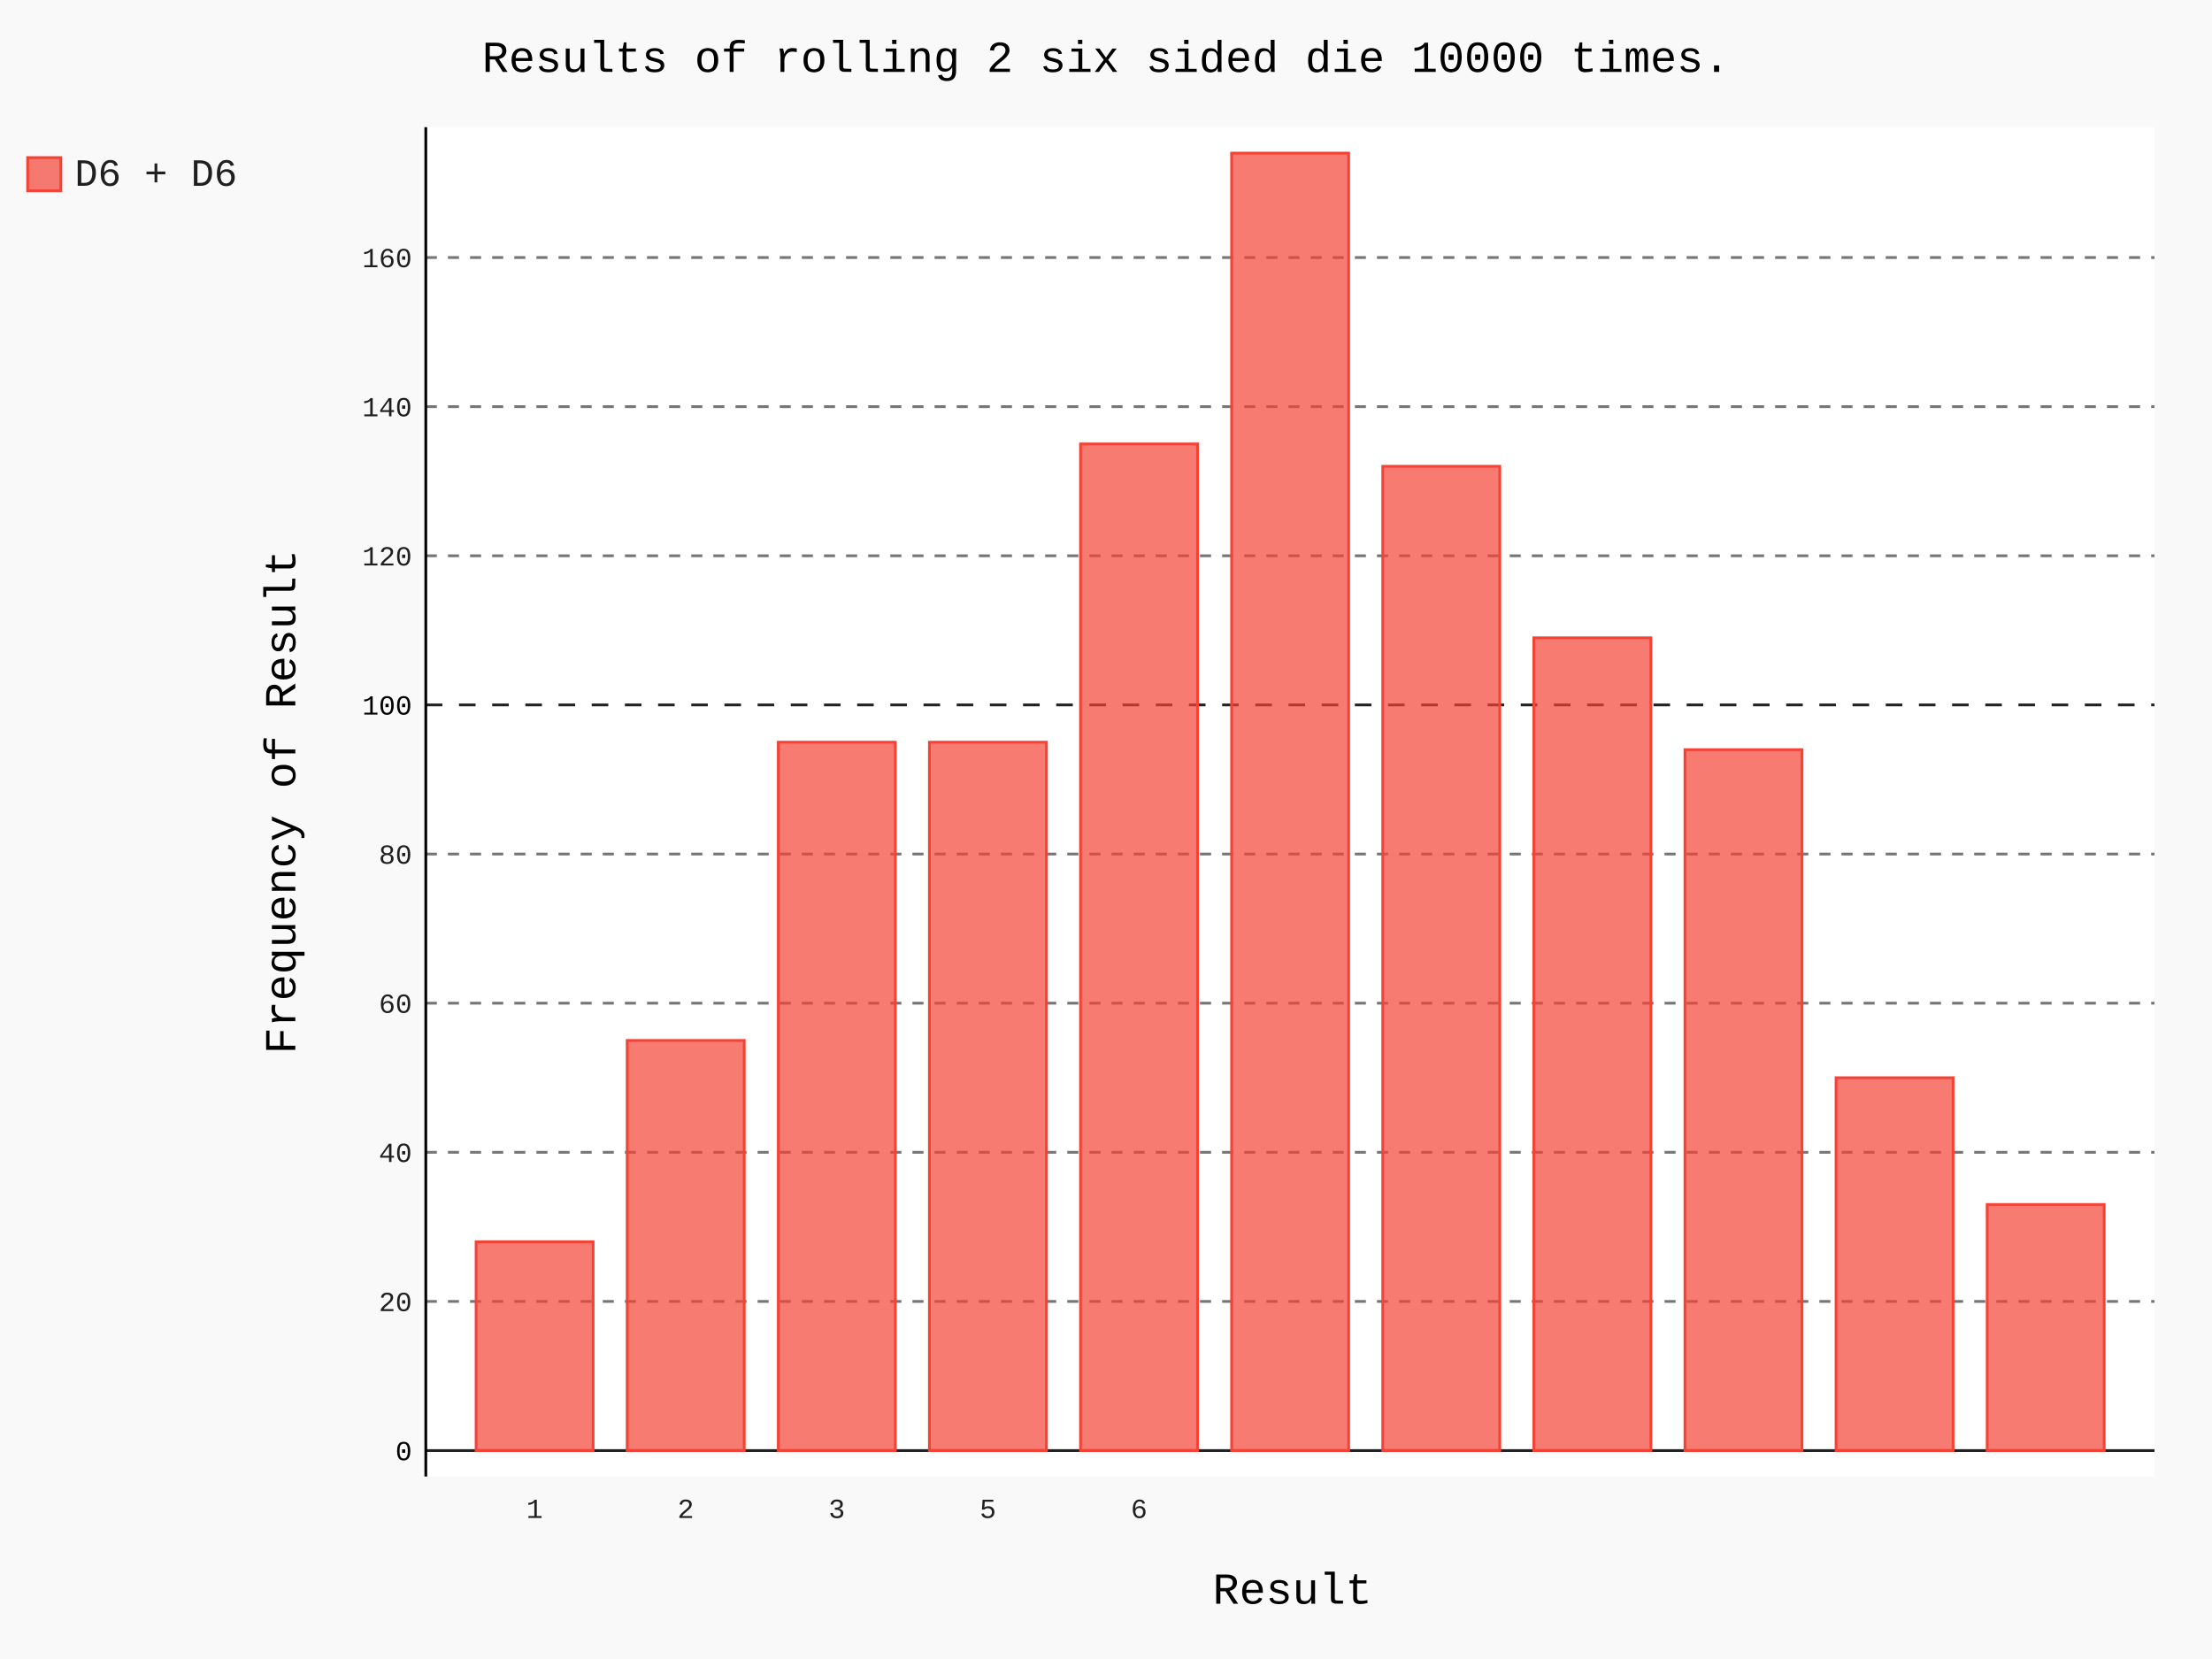
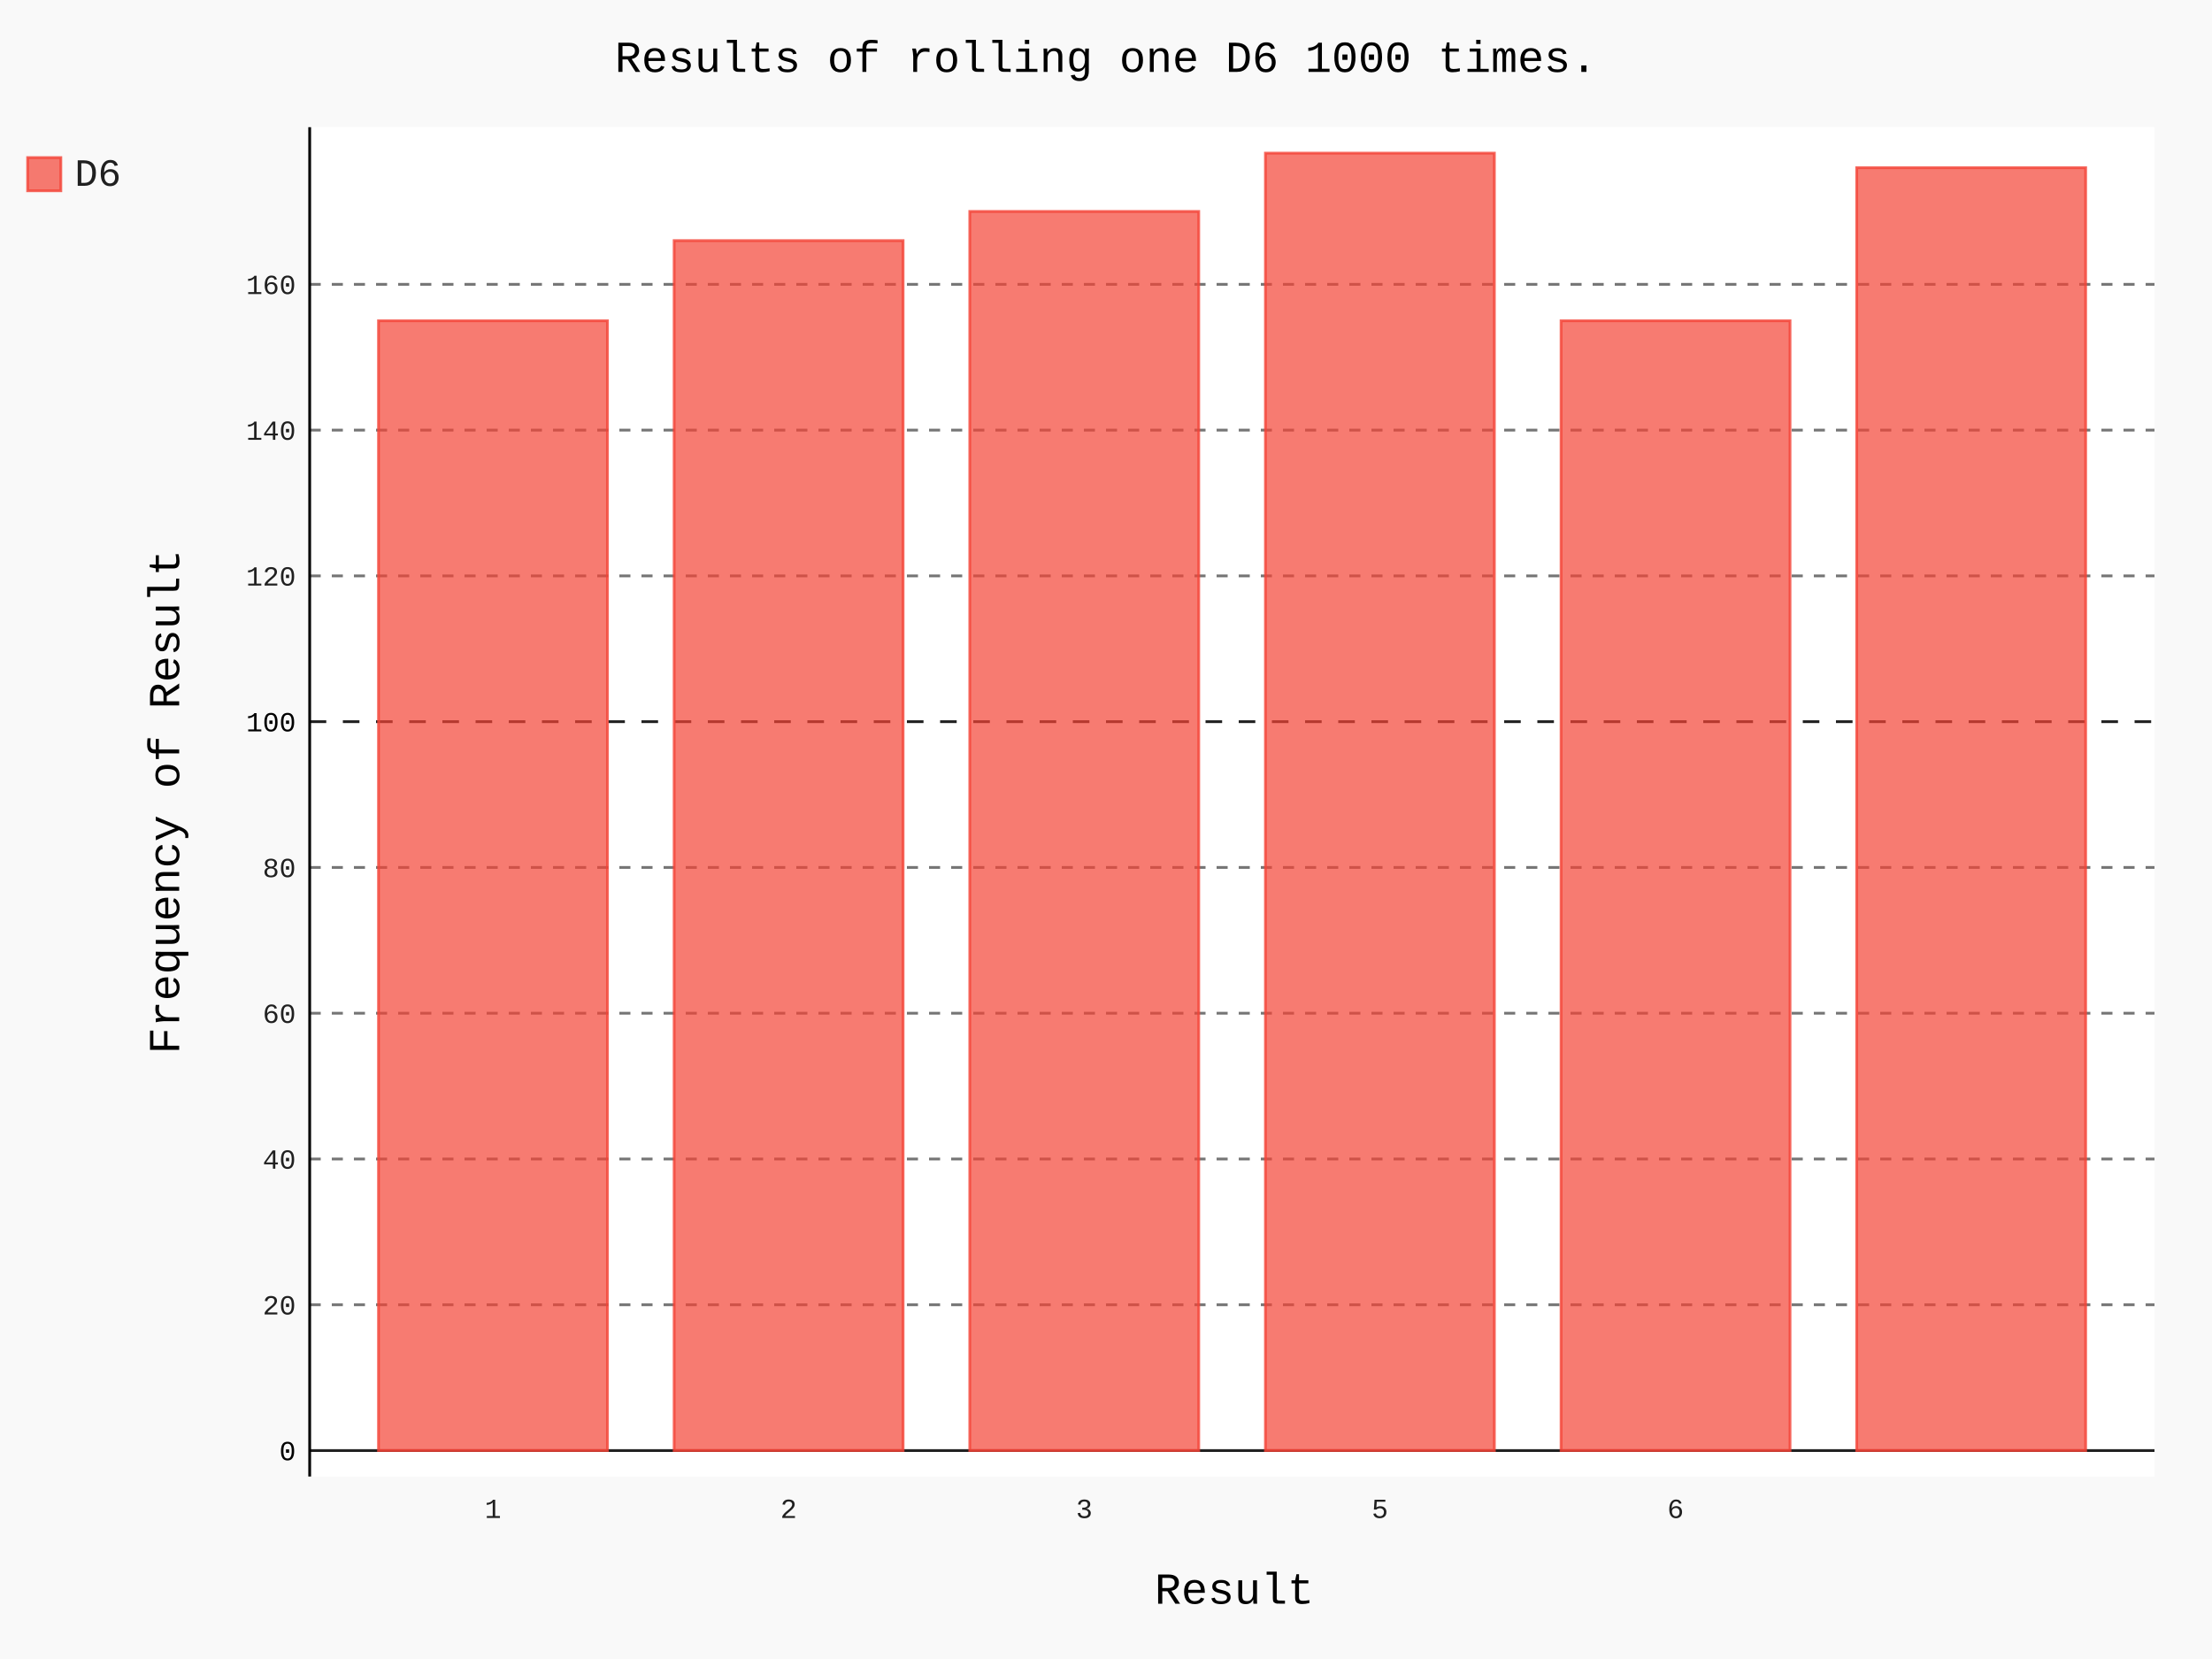
- <svg xmlns="http://www.w3.org/2000/svg" id="chart-2e5adb4f-e343-4db1-beac-17247e8a7f0c" class="pygal-chart" viewBox="0 0 800 600">
+ <svg xmlns="http://www.w3.org/2000/svg" id="chart-a4a35c02-da5d-4c63-b01c-7643a117e166" class="pygal-chart" viewBox="0 0 800 600">
  <defs>
-     <style type="text/css">#chart-2e5adb4f-e343-4db1-beac-17247e8a7f0c{-webkit-user-select:none;-webkit-font-smoothing:antialiased;font-family:Consolas,"Liberation Mono",Menlo,Courier,monospace}#chart-2e5adb4f-e343-4db1-beac-17247e8a7f0c .title{font-family:Consolas,"Liberation Mono",Menlo,Courier,monospace;font-size:16px}#chart-2e5adb4f-e343-4db1-beac-17247e8a7f0c .legends .legend text{font-family:Consolas,"Liberation Mono",Menlo,Courier,monospace;font-size:14px}#chart-2e5adb4f-e343-4db1-beac-17247e8a7f0c .axis text{font-family:Consolas,"Liberation Mono",Menlo,Courier,monospace;font-size:10px}#chart-2e5adb4f-e343-4db1-beac-17247e8a7f0c .axis text.major{font-family:Consolas,"Liberation Mono",Menlo,Courier,monospace;font-size:10px}#chart-2e5adb4f-e343-4db1-beac-17247e8a7f0c .text-overlay text.value{font-family:Consolas,"Liberation Mono",Menlo,Courier,monospace;font-size:16px}#chart-2e5adb4f-e343-4db1-beac-17247e8a7f0c .text-overlay text.label{font-family:Consolas,"Liberation Mono",Menlo,Courier,monospace;font-size:10px}#chart-2e5adb4f-e343-4db1-beac-17247e8a7f0c .tooltip{font-family:Consolas,"Liberation Mono",Menlo,Courier,monospace;font-size:14px}#chart-2e5adb4f-e343-4db1-beac-17247e8a7f0c text.no_data{font-family:Consolas,"Liberation Mono",Menlo,Courier,monospace;font-size:64px}
- #chart-2e5adb4f-e343-4db1-beac-17247e8a7f0c{background-color:rgba(249,249,249,1)}#chart-2e5adb4f-e343-4db1-beac-17247e8a7f0c path,#chart-2e5adb4f-e343-4db1-beac-17247e8a7f0c line,#chart-2e5adb4f-e343-4db1-beac-17247e8a7f0c rect,#chart-2e5adb4f-e343-4db1-beac-17247e8a7f0c circle{-webkit-transition:150ms;-moz-transition:150ms;transition:150ms}#chart-2e5adb4f-e343-4db1-beac-17247e8a7f0c .graph &gt; .background{fill:rgba(249,249,249,1)}#chart-2e5adb4f-e343-4db1-beac-17247e8a7f0c .plot &gt; .background{fill:rgba(255,255,255,1)}#chart-2e5adb4f-e343-4db1-beac-17247e8a7f0c .graph{fill:rgba(0,0,0,.87)}#chart-2e5adb4f-e343-4db1-beac-17247e8a7f0c text.no_data{fill:rgba(0,0,0,1)}#chart-2e5adb4f-e343-4db1-beac-17247e8a7f0c .title{fill:rgba(0,0,0,1)}#chart-2e5adb4f-e343-4db1-beac-17247e8a7f0c .legends .legend text{fill:rgba(0,0,0,.87)}#chart-2e5adb4f-e343-4db1-beac-17247e8a7f0c .legends .legend:hover text{fill:rgba(0,0,0,1)}#chart-2e5adb4f-e343-4db1-beac-17247e8a7f0c .axis .line{stroke:rgba(0,0,0,1)}#chart-2e5adb4f-e343-4db1-beac-17247e8a7f0c .axis .guide.line{stroke:rgba(0,0,0,.54)}#chart-2e5adb4f-e343-4db1-beac-17247e8a7f0c .axis .major.line{stroke:rgba(0,0,0,.87)}#chart-2e5adb4f-e343-4db1-beac-17247e8a7f0c .axis text.major{fill:rgba(0,0,0,1)}#chart-2e5adb4f-e343-4db1-beac-17247e8a7f0c .axis.y .guides:hover .guide.line,#chart-2e5adb4f-e343-4db1-beac-17247e8a7f0c .line-graph .axis.x .guides:hover .guide.line,#chart-2e5adb4f-e343-4db1-beac-17247e8a7f0c .stackedline-graph .axis.x .guides:hover .guide.line,#chart-2e5adb4f-e343-4db1-beac-17247e8a7f0c .xy-graph .axis.x .guides:hover .guide.line{stroke:rgba(0,0,0,1)}#chart-2e5adb4f-e343-4db1-beac-17247e8a7f0c .axis .guides:hover text{fill:rgba(0,0,0,1)}#chart-2e5adb4f-e343-4db1-beac-17247e8a7f0c .reactive{fill-opacity:.7}#chart-2e5adb4f-e343-4db1-beac-17247e8a7f0c .ci{stroke:rgba(0,0,0,.87)}#chart-2e5adb4f-e343-4db1-beac-17247e8a7f0c .reactive.active,#chart-2e5adb4f-e343-4db1-beac-17247e8a7f0c .active .reactive{fill-opacity:.8;stroke-width:4}#chart-2e5adb4f-e343-4db1-beac-17247e8a7f0c .ci .reactive.active{stroke-width:1.5}#chart-2e5adb4f-e343-4db1-beac-17247e8a7f0c .series text{fill:rgba(0,0,0,1)}#chart-2e5adb4f-e343-4db1-beac-17247e8a7f0c .tooltip rect{fill:rgba(255,255,255,1);stroke:rgba(0,0,0,1);-webkit-transition:opacity 150ms;-moz-transition:opacity 150ms;transition:opacity 150ms}#chart-2e5adb4f-e343-4db1-beac-17247e8a7f0c .tooltip .label{fill:rgba(0,0,0,.87)}#chart-2e5adb4f-e343-4db1-beac-17247e8a7f0c .tooltip .label{fill:rgba(0,0,0,.87)}#chart-2e5adb4f-e343-4db1-beac-17247e8a7f0c .tooltip .legend{font-size:.8em;fill:rgba(0,0,0,.54)}#chart-2e5adb4f-e343-4db1-beac-17247e8a7f0c .tooltip .x_label{font-size:.6em;fill:rgba(0,0,0,1)}#chart-2e5adb4f-e343-4db1-beac-17247e8a7f0c .tooltip .xlink{font-size:.5em;text-decoration:underline}#chart-2e5adb4f-e343-4db1-beac-17247e8a7f0c .tooltip .value{font-size:1.5em}#chart-2e5adb4f-e343-4db1-beac-17247e8a7f0c .bound{font-size:.5em}#chart-2e5adb4f-e343-4db1-beac-17247e8a7f0c .max-value{font-size:.75em;fill:rgba(0,0,0,.54)}#chart-2e5adb4f-e343-4db1-beac-17247e8a7f0c .map-element{fill:rgba(255,255,255,1);stroke:rgba(0,0,0,.54) !important}#chart-2e5adb4f-e343-4db1-beac-17247e8a7f0c .map-element .reactive{fill-opacity:inherit}#chart-2e5adb4f-e343-4db1-beac-17247e8a7f0c .color-0,#chart-2e5adb4f-e343-4db1-beac-17247e8a7f0c .color-0 a:visited{stroke:#F44336;fill:#F44336}#chart-2e5adb4f-e343-4db1-beac-17247e8a7f0c .text-overlay .color-0 text{fill:black}
- #chart-2e5adb4f-e343-4db1-beac-17247e8a7f0c text.no_data{text-anchor:middle}#chart-2e5adb4f-e343-4db1-beac-17247e8a7f0c .guide.line{fill:none}#chart-2e5adb4f-e343-4db1-beac-17247e8a7f0c .centered{text-anchor:middle}#chart-2e5adb4f-e343-4db1-beac-17247e8a7f0c .title{text-anchor:middle}#chart-2e5adb4f-e343-4db1-beac-17247e8a7f0c .legends .legend text{fill-opacity:1}#chart-2e5adb4f-e343-4db1-beac-17247e8a7f0c .axis.x text{text-anchor:middle}#chart-2e5adb4f-e343-4db1-beac-17247e8a7f0c .axis.x:not(.web) text[transform]{text-anchor:start}#chart-2e5adb4f-e343-4db1-beac-17247e8a7f0c .axis.x:not(.web) text[transform].backwards{text-anchor:end}#chart-2e5adb4f-e343-4db1-beac-17247e8a7f0c .axis.y text{text-anchor:end}#chart-2e5adb4f-e343-4db1-beac-17247e8a7f0c .axis.y text[transform].backwards{text-anchor:start}#chart-2e5adb4f-e343-4db1-beac-17247e8a7f0c .axis.y2 text{text-anchor:start}#chart-2e5adb4f-e343-4db1-beac-17247e8a7f0c .axis.y2 text[transform].backwards{text-anchor:end}#chart-2e5adb4f-e343-4db1-beac-17247e8a7f0c .axis .guide.line{stroke-dasharray:4,4}#chart-2e5adb4f-e343-4db1-beac-17247e8a7f0c .axis .major.guide.line{stroke-dasharray:6,6}#chart-2e5adb4f-e343-4db1-beac-17247e8a7f0c .horizontal .axis.y .guide.line,#chart-2e5adb4f-e343-4db1-beac-17247e8a7f0c .horizontal .axis.y2 .guide.line,#chart-2e5adb4f-e343-4db1-beac-17247e8a7f0c .vertical .axis.x .guide.line{opacity:0}#chart-2e5adb4f-e343-4db1-beac-17247e8a7f0c .horizontal .axis.always_show .guide.line,#chart-2e5adb4f-e343-4db1-beac-17247e8a7f0c .vertical .axis.always_show .guide.line{opacity:1 !important}#chart-2e5adb4f-e343-4db1-beac-17247e8a7f0c .axis.y .guides:hover .guide.line,#chart-2e5adb4f-e343-4db1-beac-17247e8a7f0c .axis.y2 .guides:hover .guide.line,#chart-2e5adb4f-e343-4db1-beac-17247e8a7f0c .axis.x .guides:hover .guide.line{opacity:1}#chart-2e5adb4f-e343-4db1-beac-17247e8a7f0c .axis .guides:hover text{opacity:1}#chart-2e5adb4f-e343-4db1-beac-17247e8a7f0c .nofill{fill:none}#chart-2e5adb4f-e343-4db1-beac-17247e8a7f0c .subtle-fill{fill-opacity:.2}#chart-2e5adb4f-e343-4db1-beac-17247e8a7f0c .dot{stroke-width:1px;fill-opacity:1}#chart-2e5adb4f-e343-4db1-beac-17247e8a7f0c .dot.active{stroke-width:5px}#chart-2e5adb4f-e343-4db1-beac-17247e8a7f0c .dot.negative{fill:transparent}#chart-2e5adb4f-e343-4db1-beac-17247e8a7f0c text,#chart-2e5adb4f-e343-4db1-beac-17247e8a7f0c tspan{stroke:none !important}#chart-2e5adb4f-e343-4db1-beac-17247e8a7f0c .series text.active{opacity:1}#chart-2e5adb4f-e343-4db1-beac-17247e8a7f0c .tooltip rect{fill-opacity:.95;stroke-width:.5}#chart-2e5adb4f-e343-4db1-beac-17247e8a7f0c .tooltip text{fill-opacity:1}#chart-2e5adb4f-e343-4db1-beac-17247e8a7f0c .showable{visibility:hidden}#chart-2e5adb4f-e343-4db1-beac-17247e8a7f0c .showable.shown{visibility:visible}#chart-2e5adb4f-e343-4db1-beac-17247e8a7f0c .gauge-background{fill:rgba(229,229,229,1);stroke:none}#chart-2e5adb4f-e343-4db1-beac-17247e8a7f0c .bg-lines{stroke:rgba(249,249,249,1);stroke-width:2px}</style>
+     <style type="text/css">#chart-a4a35c02-da5d-4c63-b01c-7643a117e166{-webkit-user-select:none;-webkit-font-smoothing:antialiased;font-family:Consolas,"Liberation Mono",Menlo,Courier,monospace}#chart-a4a35c02-da5d-4c63-b01c-7643a117e166 .title{font-family:Consolas,"Liberation Mono",Menlo,Courier,monospace;font-size:16px}#chart-a4a35c02-da5d-4c63-b01c-7643a117e166 .legends .legend text{font-family:Consolas,"Liberation Mono",Menlo,Courier,monospace;font-size:14px}#chart-a4a35c02-da5d-4c63-b01c-7643a117e166 .axis text{font-family:Consolas,"Liberation Mono",Menlo,Courier,monospace;font-size:10px}#chart-a4a35c02-da5d-4c63-b01c-7643a117e166 .axis text.major{font-family:Consolas,"Liberation Mono",Menlo,Courier,monospace;font-size:10px}#chart-a4a35c02-da5d-4c63-b01c-7643a117e166 .text-overlay text.value{font-family:Consolas,"Liberation Mono",Menlo,Courier,monospace;font-size:16px}#chart-a4a35c02-da5d-4c63-b01c-7643a117e166 .text-overlay text.label{font-family:Consolas,"Liberation Mono",Menlo,Courier,monospace;font-size:10px}#chart-a4a35c02-da5d-4c63-b01c-7643a117e166 .tooltip{font-family:Consolas,"Liberation Mono",Menlo,Courier,monospace;font-size:14px}#chart-a4a35c02-da5d-4c63-b01c-7643a117e166 text.no_data{font-family:Consolas,"Liberation Mono",Menlo,Courier,monospace;font-size:64px}
+ #chart-a4a35c02-da5d-4c63-b01c-7643a117e166{background-color:rgba(249,249,249,1)}#chart-a4a35c02-da5d-4c63-b01c-7643a117e166 path,#chart-a4a35c02-da5d-4c63-b01c-7643a117e166 line,#chart-a4a35c02-da5d-4c63-b01c-7643a117e166 rect,#chart-a4a35c02-da5d-4c63-b01c-7643a117e166 circle{-webkit-transition:150ms;-moz-transition:150ms;transition:150ms}#chart-a4a35c02-da5d-4c63-b01c-7643a117e166 .graph &gt; .background{fill:rgba(249,249,249,1)}#chart-a4a35c02-da5d-4c63-b01c-7643a117e166 .plot &gt; .background{fill:rgba(255,255,255,1)}#chart-a4a35c02-da5d-4c63-b01c-7643a117e166 .graph{fill:rgba(0,0,0,.87)}#chart-a4a35c02-da5d-4c63-b01c-7643a117e166 text.no_data{fill:rgba(0,0,0,1)}#chart-a4a35c02-da5d-4c63-b01c-7643a117e166 .title{fill:rgba(0,0,0,1)}#chart-a4a35c02-da5d-4c63-b01c-7643a117e166 .legends .legend text{fill:rgba(0,0,0,.87)}#chart-a4a35c02-da5d-4c63-b01c-7643a117e166 .legends .legend:hover text{fill:rgba(0,0,0,1)}#chart-a4a35c02-da5d-4c63-b01c-7643a117e166 .axis .line{stroke:rgba(0,0,0,1)}#chart-a4a35c02-da5d-4c63-b01c-7643a117e166 .axis .guide.line{stroke:rgba(0,0,0,.54)}#chart-a4a35c02-da5d-4c63-b01c-7643a117e166 .axis .major.line{stroke:rgba(0,0,0,.87)}#chart-a4a35c02-da5d-4c63-b01c-7643a117e166 .axis text.major{fill:rgba(0,0,0,1)}#chart-a4a35c02-da5d-4c63-b01c-7643a117e166 .axis.y .guides:hover .guide.line,#chart-a4a35c02-da5d-4c63-b01c-7643a117e166 .line-graph .axis.x .guides:hover .guide.line,#chart-a4a35c02-da5d-4c63-b01c-7643a117e166 .stackedline-graph .axis.x .guides:hover .guide.line,#chart-a4a35c02-da5d-4c63-b01c-7643a117e166 .xy-graph .axis.x .guides:hover .guide.line{stroke:rgba(0,0,0,1)}#chart-a4a35c02-da5d-4c63-b01c-7643a117e166 .axis .guides:hover text{fill:rgba(0,0,0,1)}#chart-a4a35c02-da5d-4c63-b01c-7643a117e166 .reactive{fill-opacity:.7;stroke-opacity:.8}#chart-a4a35c02-da5d-4c63-b01c-7643a117e166 .ci{stroke:rgba(0,0,0,.87)}#chart-a4a35c02-da5d-4c63-b01c-7643a117e166 .reactive.active,#chart-a4a35c02-da5d-4c63-b01c-7643a117e166 .active .reactive{fill-opacity:.8;stroke-opacity:.9;stroke-width:4}#chart-a4a35c02-da5d-4c63-b01c-7643a117e166 .ci .reactive.active{stroke-width:1.5}#chart-a4a35c02-da5d-4c63-b01c-7643a117e166 .series text{fill:rgba(0,0,0,1)}#chart-a4a35c02-da5d-4c63-b01c-7643a117e166 .tooltip rect{fill:rgba(255,255,255,1);stroke:rgba(0,0,0,1);-webkit-transition:opacity 150ms;-moz-transition:opacity 150ms;transition:opacity 150ms}#chart-a4a35c02-da5d-4c63-b01c-7643a117e166 .tooltip .label{fill:rgba(0,0,0,.87)}#chart-a4a35c02-da5d-4c63-b01c-7643a117e166 .tooltip .label{fill:rgba(0,0,0,.87)}#chart-a4a35c02-da5d-4c63-b01c-7643a117e166 .tooltip .legend{font-size:.8em;fill:rgba(0,0,0,.54)}#chart-a4a35c02-da5d-4c63-b01c-7643a117e166 .tooltip .x_label{font-size:.6em;fill:rgba(0,0,0,1)}#chart-a4a35c02-da5d-4c63-b01c-7643a117e166 .tooltip .xlink{font-size:.5em;text-decoration:underline}#chart-a4a35c02-da5d-4c63-b01c-7643a117e166 .tooltip .value{font-size:1.5em}#chart-a4a35c02-da5d-4c63-b01c-7643a117e166 .bound{font-size:.5em}#chart-a4a35c02-da5d-4c63-b01c-7643a117e166 .max-value{font-size:.75em;fill:rgba(0,0,0,.54)}#chart-a4a35c02-da5d-4c63-b01c-7643a117e166 .map-element{fill:rgba(255,255,255,1);stroke:rgba(0,0,0,.54) !important}#chart-a4a35c02-da5d-4c63-b01c-7643a117e166 .map-element .reactive{fill-opacity:inherit;stroke-opacity:inherit}#chart-a4a35c02-da5d-4c63-b01c-7643a117e166 .color-0,#chart-a4a35c02-da5d-4c63-b01c-7643a117e166 .color-0 a:visited{stroke:#F44336;fill:#F44336}#chart-a4a35c02-da5d-4c63-b01c-7643a117e166 .text-overlay .color-0 text{fill:black}
+ #chart-a4a35c02-da5d-4c63-b01c-7643a117e166 text.no_data{text-anchor:middle}#chart-a4a35c02-da5d-4c63-b01c-7643a117e166 .guide.line{fill:none}#chart-a4a35c02-da5d-4c63-b01c-7643a117e166 .centered{text-anchor:middle}#chart-a4a35c02-da5d-4c63-b01c-7643a117e166 .title{text-anchor:middle}#chart-a4a35c02-da5d-4c63-b01c-7643a117e166 .legends .legend text{fill-opacity:1}#chart-a4a35c02-da5d-4c63-b01c-7643a117e166 .axis.x text{text-anchor:middle}#chart-a4a35c02-da5d-4c63-b01c-7643a117e166 .axis.x:not(.web) text[transform]{text-anchor:start}#chart-a4a35c02-da5d-4c63-b01c-7643a117e166 .axis.x:not(.web) text[transform].backwards{text-anchor:end}#chart-a4a35c02-da5d-4c63-b01c-7643a117e166 .axis.y text{text-anchor:end}#chart-a4a35c02-da5d-4c63-b01c-7643a117e166 .axis.y text[transform].backwards{text-anchor:start}#chart-a4a35c02-da5d-4c63-b01c-7643a117e166 .axis.y2 text{text-anchor:start}#chart-a4a35c02-da5d-4c63-b01c-7643a117e166 .axis.y2 text[transform].backwards{text-anchor:end}#chart-a4a35c02-da5d-4c63-b01c-7643a117e166 .axis .guide.line{stroke-dasharray:4,4}#chart-a4a35c02-da5d-4c63-b01c-7643a117e166 .axis .major.guide.line{stroke-dasharray:6,6}#chart-a4a35c02-da5d-4c63-b01c-7643a117e166 .horizontal .axis.y .guide.line,#chart-a4a35c02-da5d-4c63-b01c-7643a117e166 .horizontal .axis.y2 .guide.line,#chart-a4a35c02-da5d-4c63-b01c-7643a117e166 .vertical .axis.x .guide.line{opacity:0}#chart-a4a35c02-da5d-4c63-b01c-7643a117e166 .horizontal .axis.always_show .guide.line,#chart-a4a35c02-da5d-4c63-b01c-7643a117e166 .vertical .axis.always_show .guide.line{opacity:1 !important}#chart-a4a35c02-da5d-4c63-b01c-7643a117e166 .axis.y .guides:hover .guide.line,#chart-a4a35c02-da5d-4c63-b01c-7643a117e166 .axis.y2 .guides:hover .guide.line,#chart-a4a35c02-da5d-4c63-b01c-7643a117e166 .axis.x .guides:hover .guide.line{opacity:1}#chart-a4a35c02-da5d-4c63-b01c-7643a117e166 .axis .guides:hover text{opacity:1}#chart-a4a35c02-da5d-4c63-b01c-7643a117e166 .nofill{fill:none}#chart-a4a35c02-da5d-4c63-b01c-7643a117e166 .subtle-fill{fill-opacity:.2}#chart-a4a35c02-da5d-4c63-b01c-7643a117e166 .dot{stroke-width:1px;fill-opacity:1}#chart-a4a35c02-da5d-4c63-b01c-7643a117e166 .dot.active{stroke-width:5px}#chart-a4a35c02-da5d-4c63-b01c-7643a117e166 .dot.negative{fill:transparent}#chart-a4a35c02-da5d-4c63-b01c-7643a117e166 text,#chart-a4a35c02-da5d-4c63-b01c-7643a117e166 tspan{stroke:none !important}#chart-a4a35c02-da5d-4c63-b01c-7643a117e166 .series text.active{opacity:1}#chart-a4a35c02-da5d-4c63-b01c-7643a117e166 .tooltip rect{fill-opacity:.95;stroke-width:.5}#chart-a4a35c02-da5d-4c63-b01c-7643a117e166 .tooltip text{fill-opacity:1}#chart-a4a35c02-da5d-4c63-b01c-7643a117e166 .showable{visibility:hidden}#chart-a4a35c02-da5d-4c63-b01c-7643a117e166 .showable.shown{visibility:visible}#chart-a4a35c02-da5d-4c63-b01c-7643a117e166 .gauge-background{fill:rgba(229,229,229,1);stroke:none}#chart-a4a35c02-da5d-4c63-b01c-7643a117e166 .bg-lines{stroke:rgba(249,249,249,1);stroke-width:2px}</style>
  </defs>
  <g class="graph bar-graph vertical">
    <rect class="background" height="600" width="800" x="0" y="0" />
-     <g class="plot" transform="translate(154, 46)">
-       <rect class="background" height="488" width="625.2" x="0" y="0" />
-       <g class="axis y">
+     <g class="plot" transform="translate(112, 46)">
+       <rect class="background" height="488" width="667.2" x="0" y="0" />
+       <g class="axis y always_show">
        <g class="guides">
-           <path class="axis major line" d="M0 478.615 h625.2" />
+           <path class="axis major line" d="M0 478.615 h667.2" />
          <text class="major" x="-5" y="482.115">0</text>
        </g>
        <g class="guides">
-           <path class="guide line" d="M0 424.681 h625.2" />
-           <text class="" x="-5" y="428.181">20</text>
+           <path class="guide line" d="M0 425.893 h667.2" />
+           <text class="" x="-5" y="429.393">20</text>
        </g>
        <g class="guides">
-           <path class="guide line" d="M0 370.746 h625.2" />
-           <text class="" x="-5" y="374.246">40</text>
+           <path class="guide line" d="M0 373.17 h667.2" />
+           <text class="" x="-5" y="376.67">40</text>
        </g>
        <g class="guides">
-           <path class="guide line" d="M0 316.812 h625.2" />
-           <text class="" x="-5" y="320.312">60</text>
+           <path class="guide line" d="M0 320.448 h667.2" />
+           <text class="" x="-5" y="323.948">60</text>
        </g>
        <g class="guides">
-           <path class="guide line" d="M0 262.877 h625.2" />
-           <text class="" x="-5" y="266.377">80</text>
+           <path class="guide line" d="M0 267.725 h667.2" />
+           <text class="" x="-5" y="271.225">80</text>
        </g>
        <g class="guides">
-           <path class="major guide line" d="M0 208.943 h625.2" />
-           <text class="major" x="-5" y="212.443">100</text>
+           <path class="major guide line" d="M0 215.003 h667.2" />
+           <text class="major" x="-5" y="218.503">100</text>
        </g>
        <g class="guides">
-           <path class="guide line" d="M0 155.008 h625.2" />
-           <text class="" x="-5" y="158.508">120</text>
+           <path class="guide line" d="M0 162.28 h667.2" />
+           <text class="" x="-5" y="165.78">120</text>
        </g>
        <g class="guides">
-           <path class="guide line" d="M0 101.073 h625.2" />
-           <text class="" x="-5" y="104.573">140</text>
+           <path class="guide line" d="M0 109.557 h667.2" />
+           <text class="" x="-5" y="113.057">140</text>
        </g>
        <g class="guides">
-           <path class="guide line" d="M0 47.139 h625.2" />
-           <text class="" x="-5" y="50.639">160</text>
+           <path class="guide line" d="M0 56.835 h667.2" />
+           <text class="" x="-5" y="60.335">160</text>
        </g>
      </g>
      <g class="axis x">
        <path class="line" d="M0 0 v488" />
        <g class="guides">
-           <path class="guide line" d="M39.348 0 v488" />
-           <text class="" x="39.348" y="503.0">1</text>
+           <path class="guide line" d="M66.292 0 v488" />
+           <text class="" x="66.292" y="503.0">1</text>
        </g>
        <g class="guides">
-           <path class="guide line" d="M93.999 0 v488" />
-           <text class="" x="93.999" y="503.0">2</text>
+           <path class="guide line" d="M173.215 0 v488" />
+           <text class="" x="173.215" y="503.0">2</text>
        </g>
        <g class="guides">
-           <path class="guide line" d="M148.649 0 v488" />
-           <text class="" x="148.649" y="503.0">3</text>
+           <path class="guide line" d="M280.138 0 v488" />
+           <text class="" x="280.138" y="503.0">3</text>
        </g>
        <g class="guides">
-           <path class="guide line" d="M203.299 0 v488" />
-           <text class="" x="203.299" y="503.0">5</text>
+           <path class="guide line" d="M387.062 0 v488" />
+           <text class="" x="387.062" y="503.0">5</text>
        </g>
        <g class="guides">
-           <path class="guide line" d="M257.95 0 v488" />
-           <text class="" x="257.95" y="503.0">6</text>
+           <path class="guide line" d="M493.985 0 v488" />
+           <text class="" x="493.985" y="503.0">6</text>
        </g>
      </g>
      <g class="series serie-0 color-0">
        <g class="bars">
          <g class="bar">
-             <rect class="rect reactive tooltip-trigger" height="75.508" rx="0" ry="0" width="42.321" x="18.188" y="403.107" />
+             <rect class="rect reactive tooltip-trigger" height="408.6" rx="0" ry="0" width="82.801" x="24.892" y="70.016" />
          </g>
          <g class="bar">
-             <rect class="rect reactive tooltip-trigger" height="148.32" rx="0" ry="0" width="42.321" x="72.838" y="330.295" />
+             <rect class="rect reactive tooltip-trigger" height="437.597" rx="0" ry="0" width="82.801" x="131.815" y="41.018" />
          </g>
          <g class="bar">
-             <rect class="rect reactive tooltip-trigger" height="256.189" rx="0" ry="0" width="42.321" x="127.488" y="222.426" />
+             <rect class="rect reactive tooltip-trigger" height="448.142" rx="0" ry="0" width="82.801" x="238.738" y="30.474" />
          </g>
          <g class="bar">
-             <rect class="rect reactive tooltip-trigger" height="256.189" rx="0" ry="0" width="42.321" x="182.139" y="222.426" />
+             <rect class="rect reactive tooltip-trigger" height="469.231" rx="0" ry="0" width="82.801" x="345.661" y="9.385" />
          </g>
          <g class="bar">
-             <rect class="rect reactive tooltip-trigger" height="364.058" rx="0" ry="0" width="42.321" x="236.789" y="114.557" />
+             <rect class="rect reactive tooltip-trigger" height="408.6" rx="0" ry="0" width="82.801" x="452.584" y="70.016" />
          </g>
          <g class="bar">
-             <rect class="rect reactive tooltip-trigger" height="469.231" rx="0" ry="0" width="42.321" x="291.439" y="9.385" />
-           </g>
-           <g class="bar">
-             <rect class="rect reactive tooltip-trigger" height="355.968" rx="0" ry="0" width="42.321" x="346.09" y="122.647" />
-           </g>
-           <g class="bar">
-             <rect class="rect reactive tooltip-trigger" height="293.943" rx="0" ry="0" width="42.321" x="400.74" y="184.672" />
-           </g>
-           <g class="bar">
-             <rect class="rect reactive tooltip-trigger" height="253.492" rx="0" ry="0" width="42.321" x="455.39" y="225.123" />
-           </g>
-           <g class="bar">
-             <rect class="rect reactive tooltip-trigger" height="134.836" rx="0" ry="0" width="42.321" x="510.041" y="343.779" />
-           </g>
-           <g class="bar">
-             <rect class="rect reactive tooltip-trigger" height="88.992" rx="0" ry="0" width="42.321" x="564.691" y="389.623" />
+             <rect class="rect reactive tooltip-trigger" height="463.959" rx="0" ry="0" width="82.801" x="559.507" y="14.657" />
          </g>
        </g>
      </g>
    </g>
    <g class="titles">
-       <text class="title plot_title" x="400.0" y="26">Results of rolling 2 six sided die 10000 times.</text>
-       <text class="title" x="467.4" y="580">Result</text>
-       <text class="title" x="80.8" y="316.0" transform="rotate(-90 80.8 290)">Frequency of Result</text>
+       <text class="title plot_title" x="400.0" y="26">Results of rolling one D6 1000 times.</text>
+       <text class="title" x="446.4" y="580">Result</text>
+       <text class="title" x="38.8" y="316.0" transform="rotate(-90 38.8 290)">Frequency of Result</text>
    </g>
-     <g class="plot overlay" transform="translate(154, 46)">
+     <g class="plot overlay" transform="translate(112, 46)">
      <g class="series serie-0 color-0" />
    </g>
-     <g class="plot text-overlay" transform="translate(154, 46)">
+     <g class="plot text-overlay" transform="translate(112, 46)">
      <g class="series serie-0 color-0" />
    </g>
-     <g class="plot tooltip-overlay" transform="translate(154, 46)">
+     <g class="plot tooltip-overlay" transform="translate(112, 46)">
      <g class="tooltip" style="opacity: 0" transform="translate(0 0)">
        <rect class="tooltip-box" height="0" rx="0" ry="0" width="0" />
        <g class="text" />
      </g>
    </g>
    <g class="legends" transform="translate(10, 56)">
      <g class="legend reactive activate-serie" id="activate-serie-0">
        <rect class="color-0 reactive" height="12" width="12" x="0.0" y="1.0" />
-         <text x="17.0" y="11.2">D6 + D6</text>
+         <text x="17.0" y="11.2">D6</text>
      </g>
    </g>
    <g class="legends" transform="translate(790, 56)" />
  </g>
</svg>
